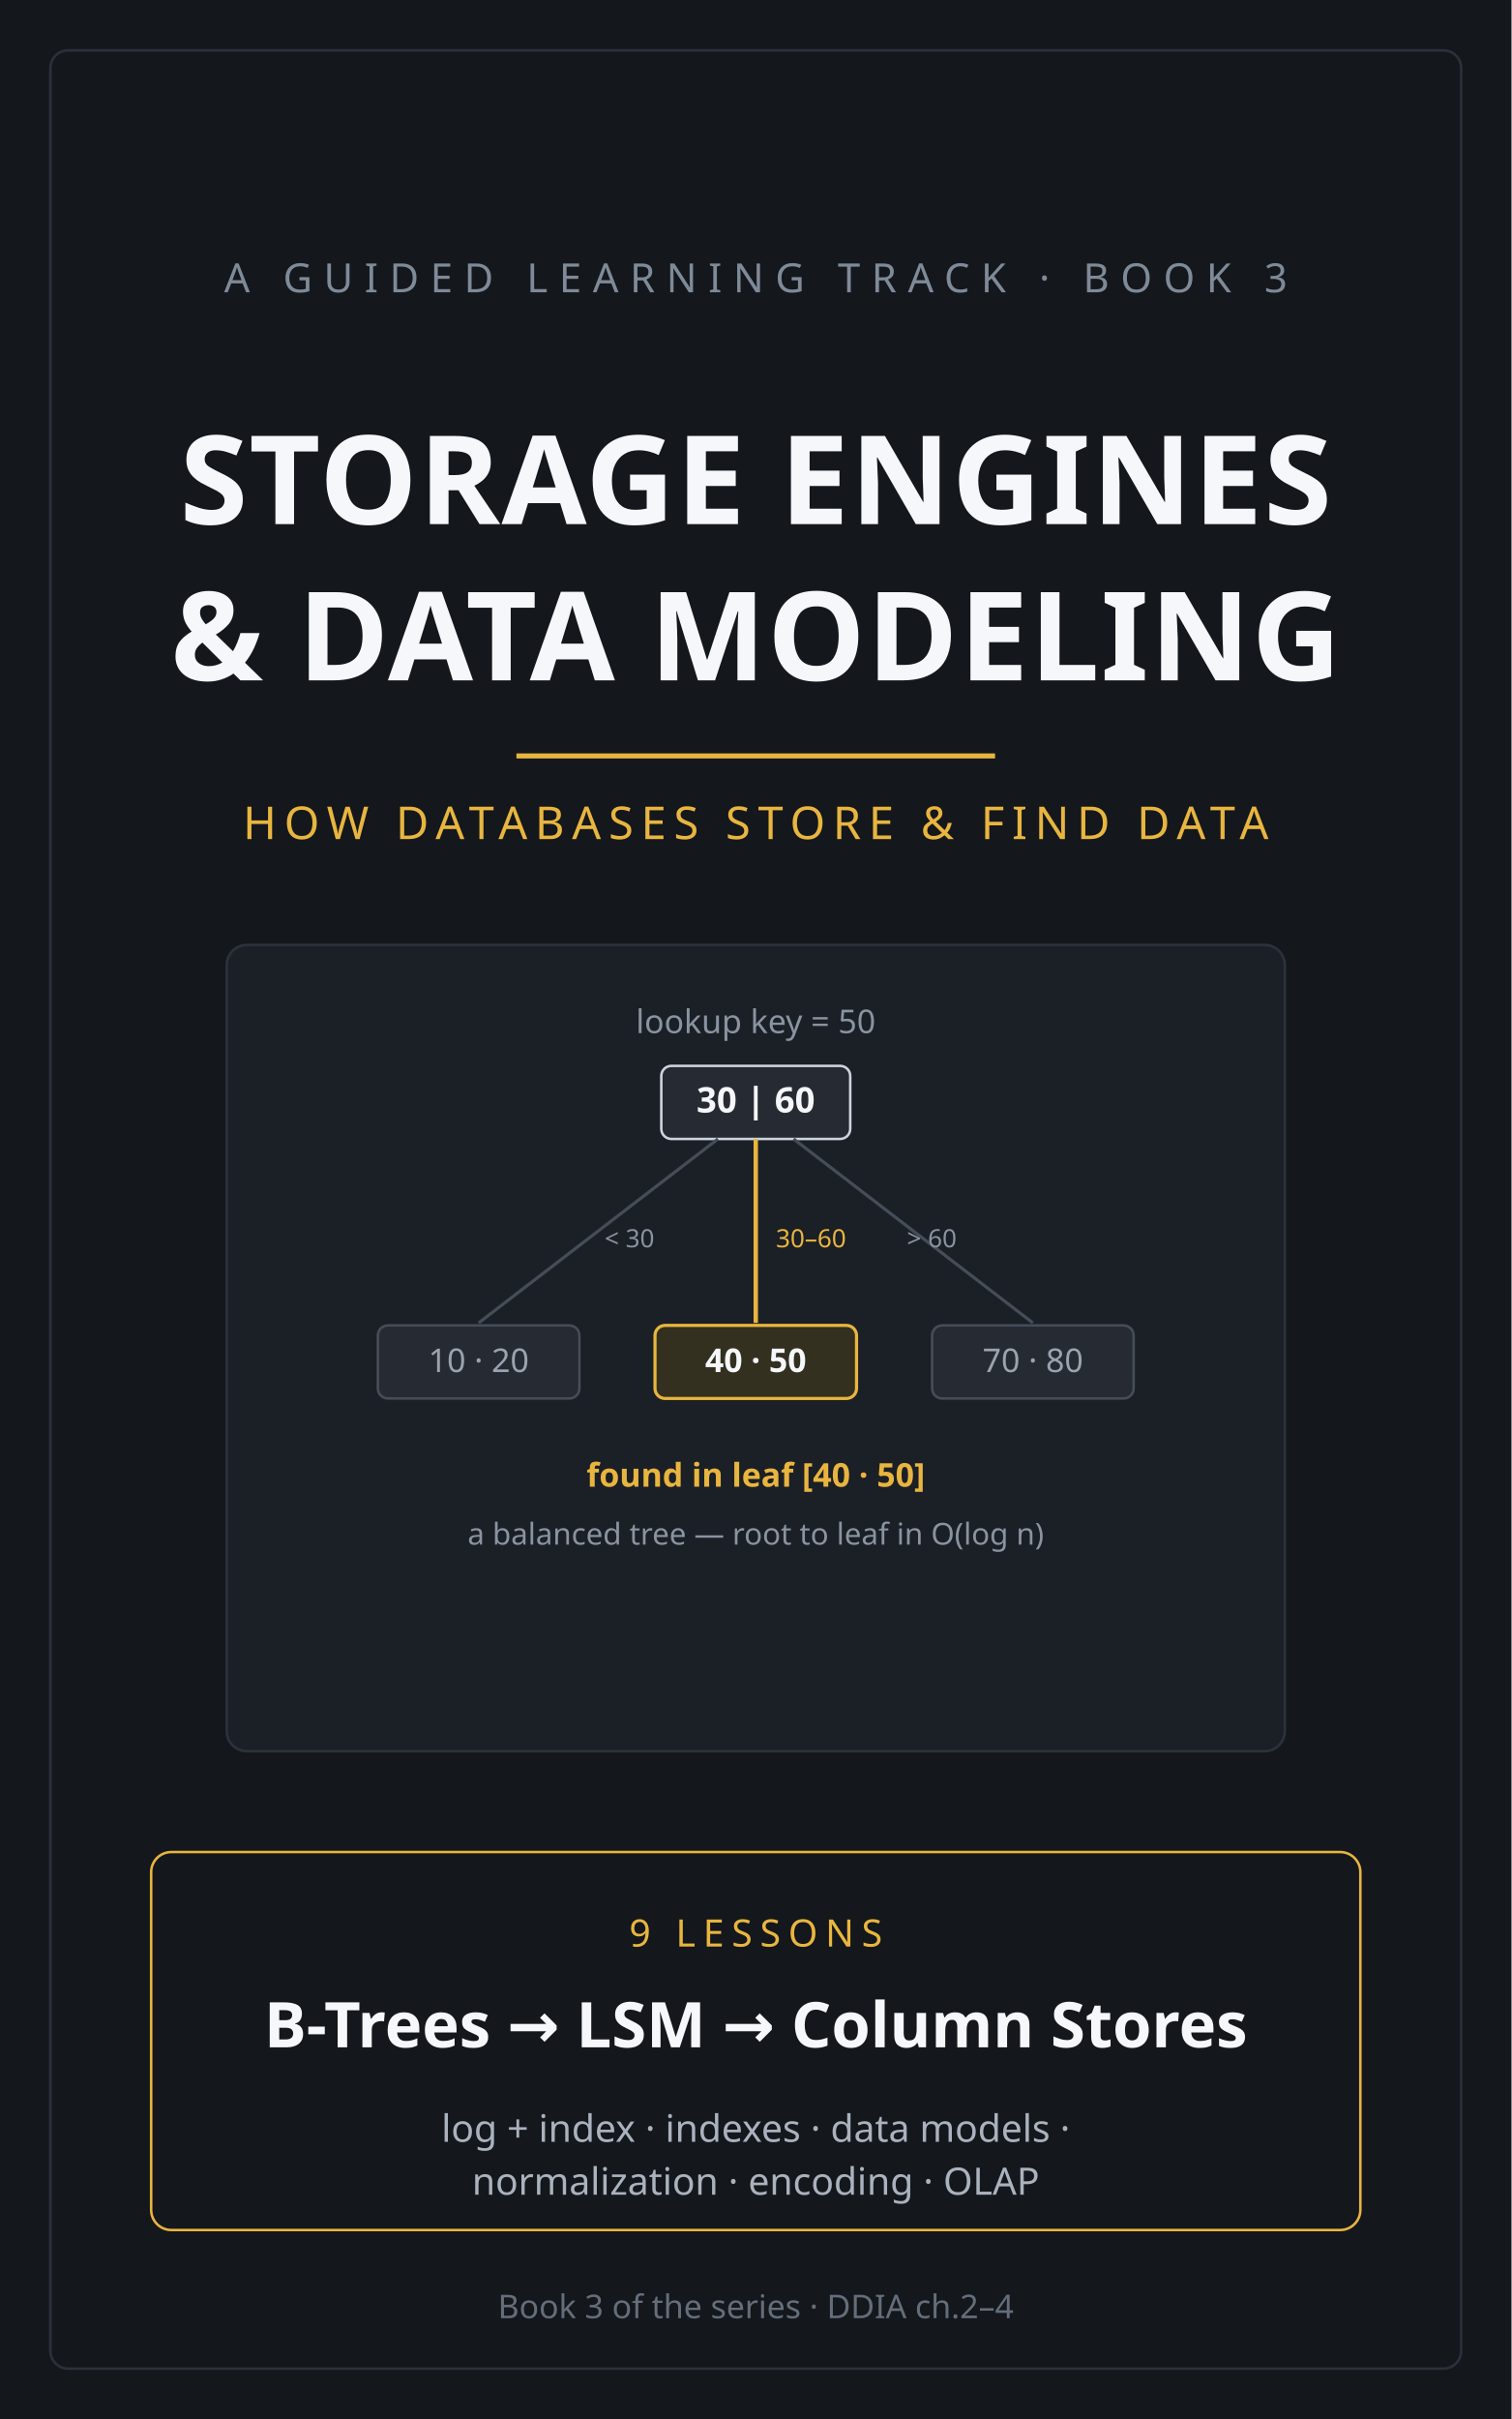
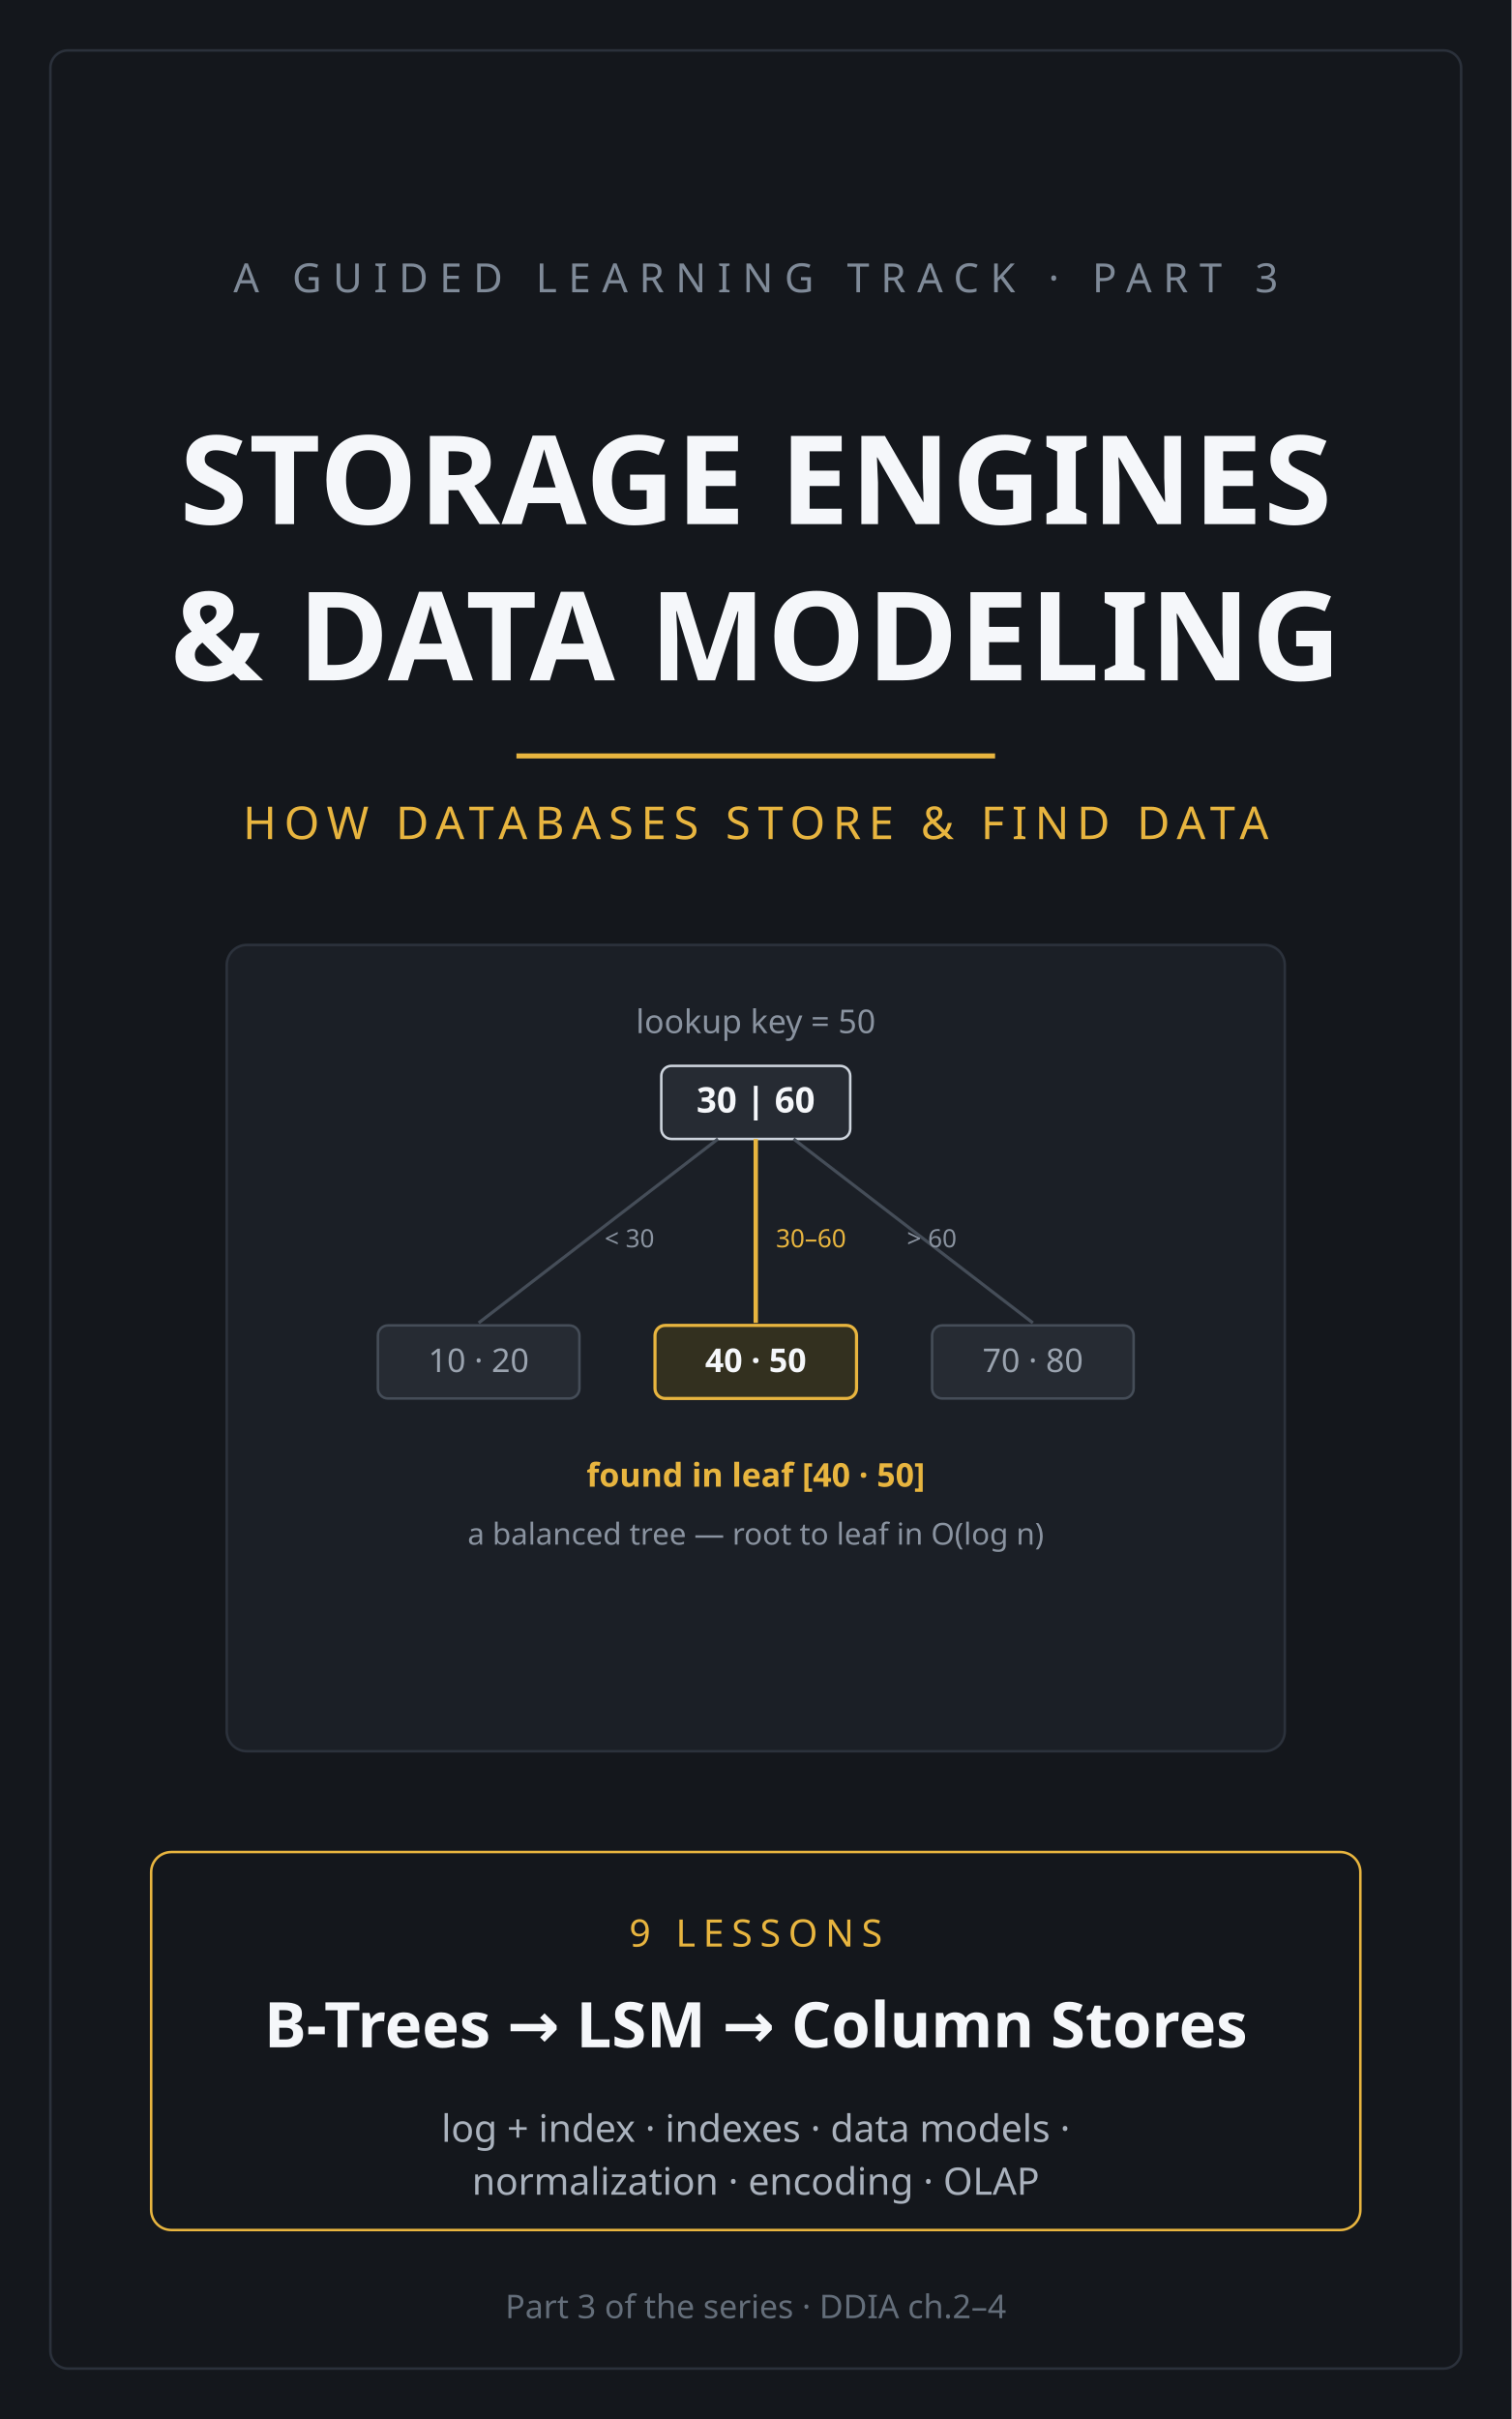
<svg xmlns="http://www.w3.org/2000/svg" viewBox="0 0 1200 1920" font-family="sans-serif">
  <rect width="1200" height="1920" fill="#14171c" />
  <rect x="40" y="40" width="1120" height="1840" fill="none" stroke="#2b313b" stroke-width="2" rx="14" />
-   <text x="600" y="232" text-anchor="middle" fill="#7f8a98" font-size="32" letter-spacing="9">A GUIDED LEARNING TRACK · BOOK 3</text>
+   <text x="600" y="232" text-anchor="middle" fill="#7f8a98" font-size="32" letter-spacing="9">A GUIDED LEARNING TRACK · PART 3</text>
  <text x="600" y="416" text-anchor="middle" fill="#f5f7fa" font-size="98" font-weight="bold" letter-spacing="1">STORAGE ENGINES</text>
  <text x="600" y="540" text-anchor="middle" fill="#f5f7fa" font-size="98" font-weight="bold" letter-spacing="1">&amp; DATA MODELING</text>
  <line x1="410" y1="600" x2="790" y2="600" stroke="#e8b53f" stroke-width="4" />
  <text x="600" y="666" text-anchor="middle" fill="#e8b53f" font-size="36" letter-spacing="6">HOW DATABASES STORE &amp; FIND DATA</text>
  <g transform="translate(180,750)">
    <rect x="0" y="0" width="840" height="640" rx="16" fill="#1b1f26" stroke="#2c323c" stroke-width="2" />
    <text x="420" y="70" text-anchor="middle" fill="#8a93a0" font-size="26">lookup key = 50</text>
    <rect x="345" y="96" width="150" height="58" rx="8" fill="#262b33" stroke="#cdd4dd" stroke-width="2" />
    <text x="420" y="133" text-anchor="middle" fill="#f5f7fa" font-size="28" font-weight="bold">30 | 60</text>
    <line x1="390" y1="154" x2="200" y2="300" stroke="#454d58" stroke-width="2.5" />
    <line x1="420" y1="154" x2="420" y2="300" stroke="#e8b53f" stroke-width="3.5" />
    <line x1="450" y1="154" x2="640" y2="300" stroke="#454d58" stroke-width="2.5" />
    <text x="300" y="240" fill="#8a93a0" font-size="20">&lt; 30</text>
    <text x="436" y="240" fill="#e8b53f" font-size="20">30–60</text>
    <text x="540" y="240" fill="#8a93a0" font-size="20">&gt; 60</text>
    <rect x="120" y="302" width="160" height="58" rx="8" fill="#262b33" stroke="#454d58" stroke-width="2" />
    <text x="200" y="339" text-anchor="middle" fill="#9aa3af" font-size="26">10 · 20</text>
    <rect x="340" y="302" width="160" height="58" rx="8" fill="#33301f" stroke="#e8b53f" stroke-width="2.5" />
    <text x="420" y="339" text-anchor="middle" fill="#f5f7fa" font-size="26" font-weight="bold">40 · 50</text>
    <rect x="560" y="302" width="160" height="58" rx="8" fill="#262b33" stroke="#454d58" stroke-width="2" />
    <text x="640" y="339" text-anchor="middle" fill="#9aa3af" font-size="26">70 · 80</text>
    <text x="420" y="430" text-anchor="middle" fill="#e8b53f" font-size="26" font-weight="bold">found in leaf [40 · 50]</text>
    <text x="420" y="476" text-anchor="middle" fill="#8a93a0" font-size="24">a balanced tree — root to leaf in O(log n)</text>
  </g>
  <rect x="120" y="1470" width="960" height="300" rx="16" fill="none" stroke="#e8b53f" stroke-width="2" />
  <text x="600" y="1545" text-anchor="middle" fill="#e8b53f" font-size="30" letter-spacing="6">9 LESSONS</text>
  <text x="600" y="1625" text-anchor="middle" fill="#f5f7fa" font-size="50" font-weight="bold">B-Trees → LSM → Column Stores</text>
  <text x="600" y="1700" text-anchor="middle" fill="#aab2bd" font-size="30">log + index · indexes · data models ·</text>
  <text x="600" y="1742" text-anchor="middle" fill="#aab2bd" font-size="30">normalization · encoding · OLAP</text>
-   <text x="600" y="1840" text-anchor="middle" fill="#646e7a" font-size="26">Book 3 of the series · DDIA ch.2–4</text>
+   <text x="600" y="1840" text-anchor="middle" fill="#646e7a" font-size="26">Part 3 of the series · DDIA ch.2–4</text>
</svg>
